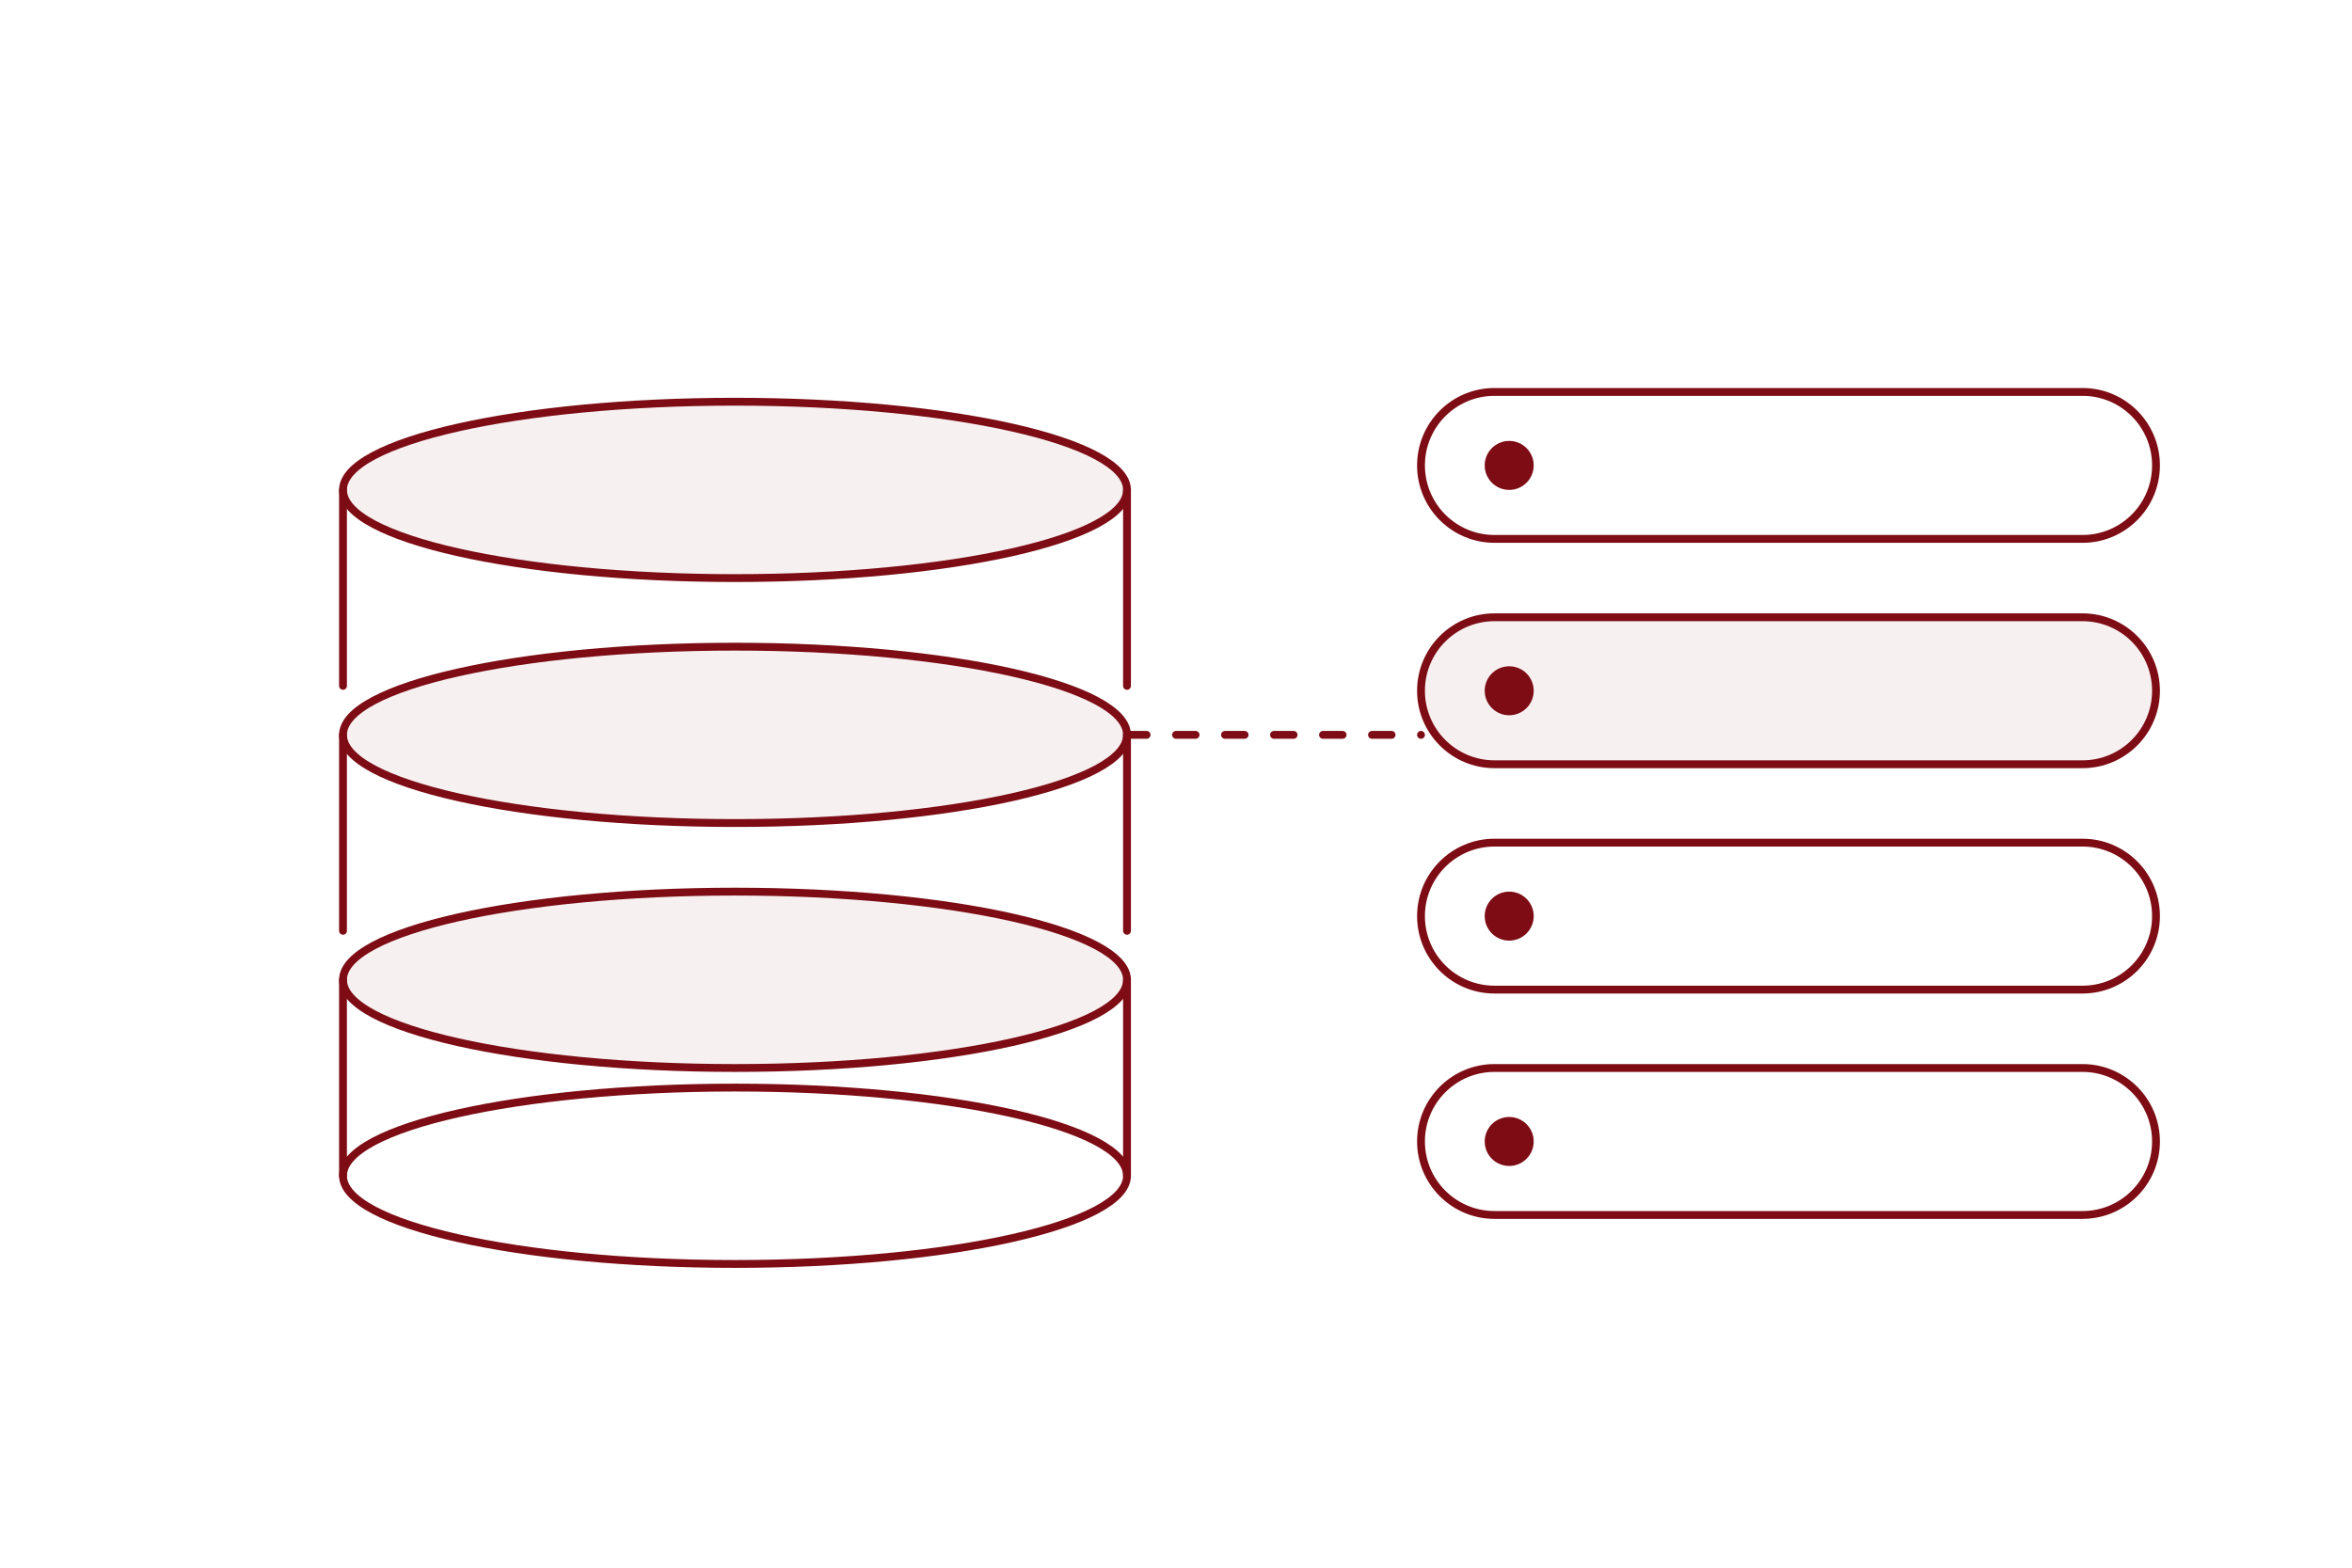
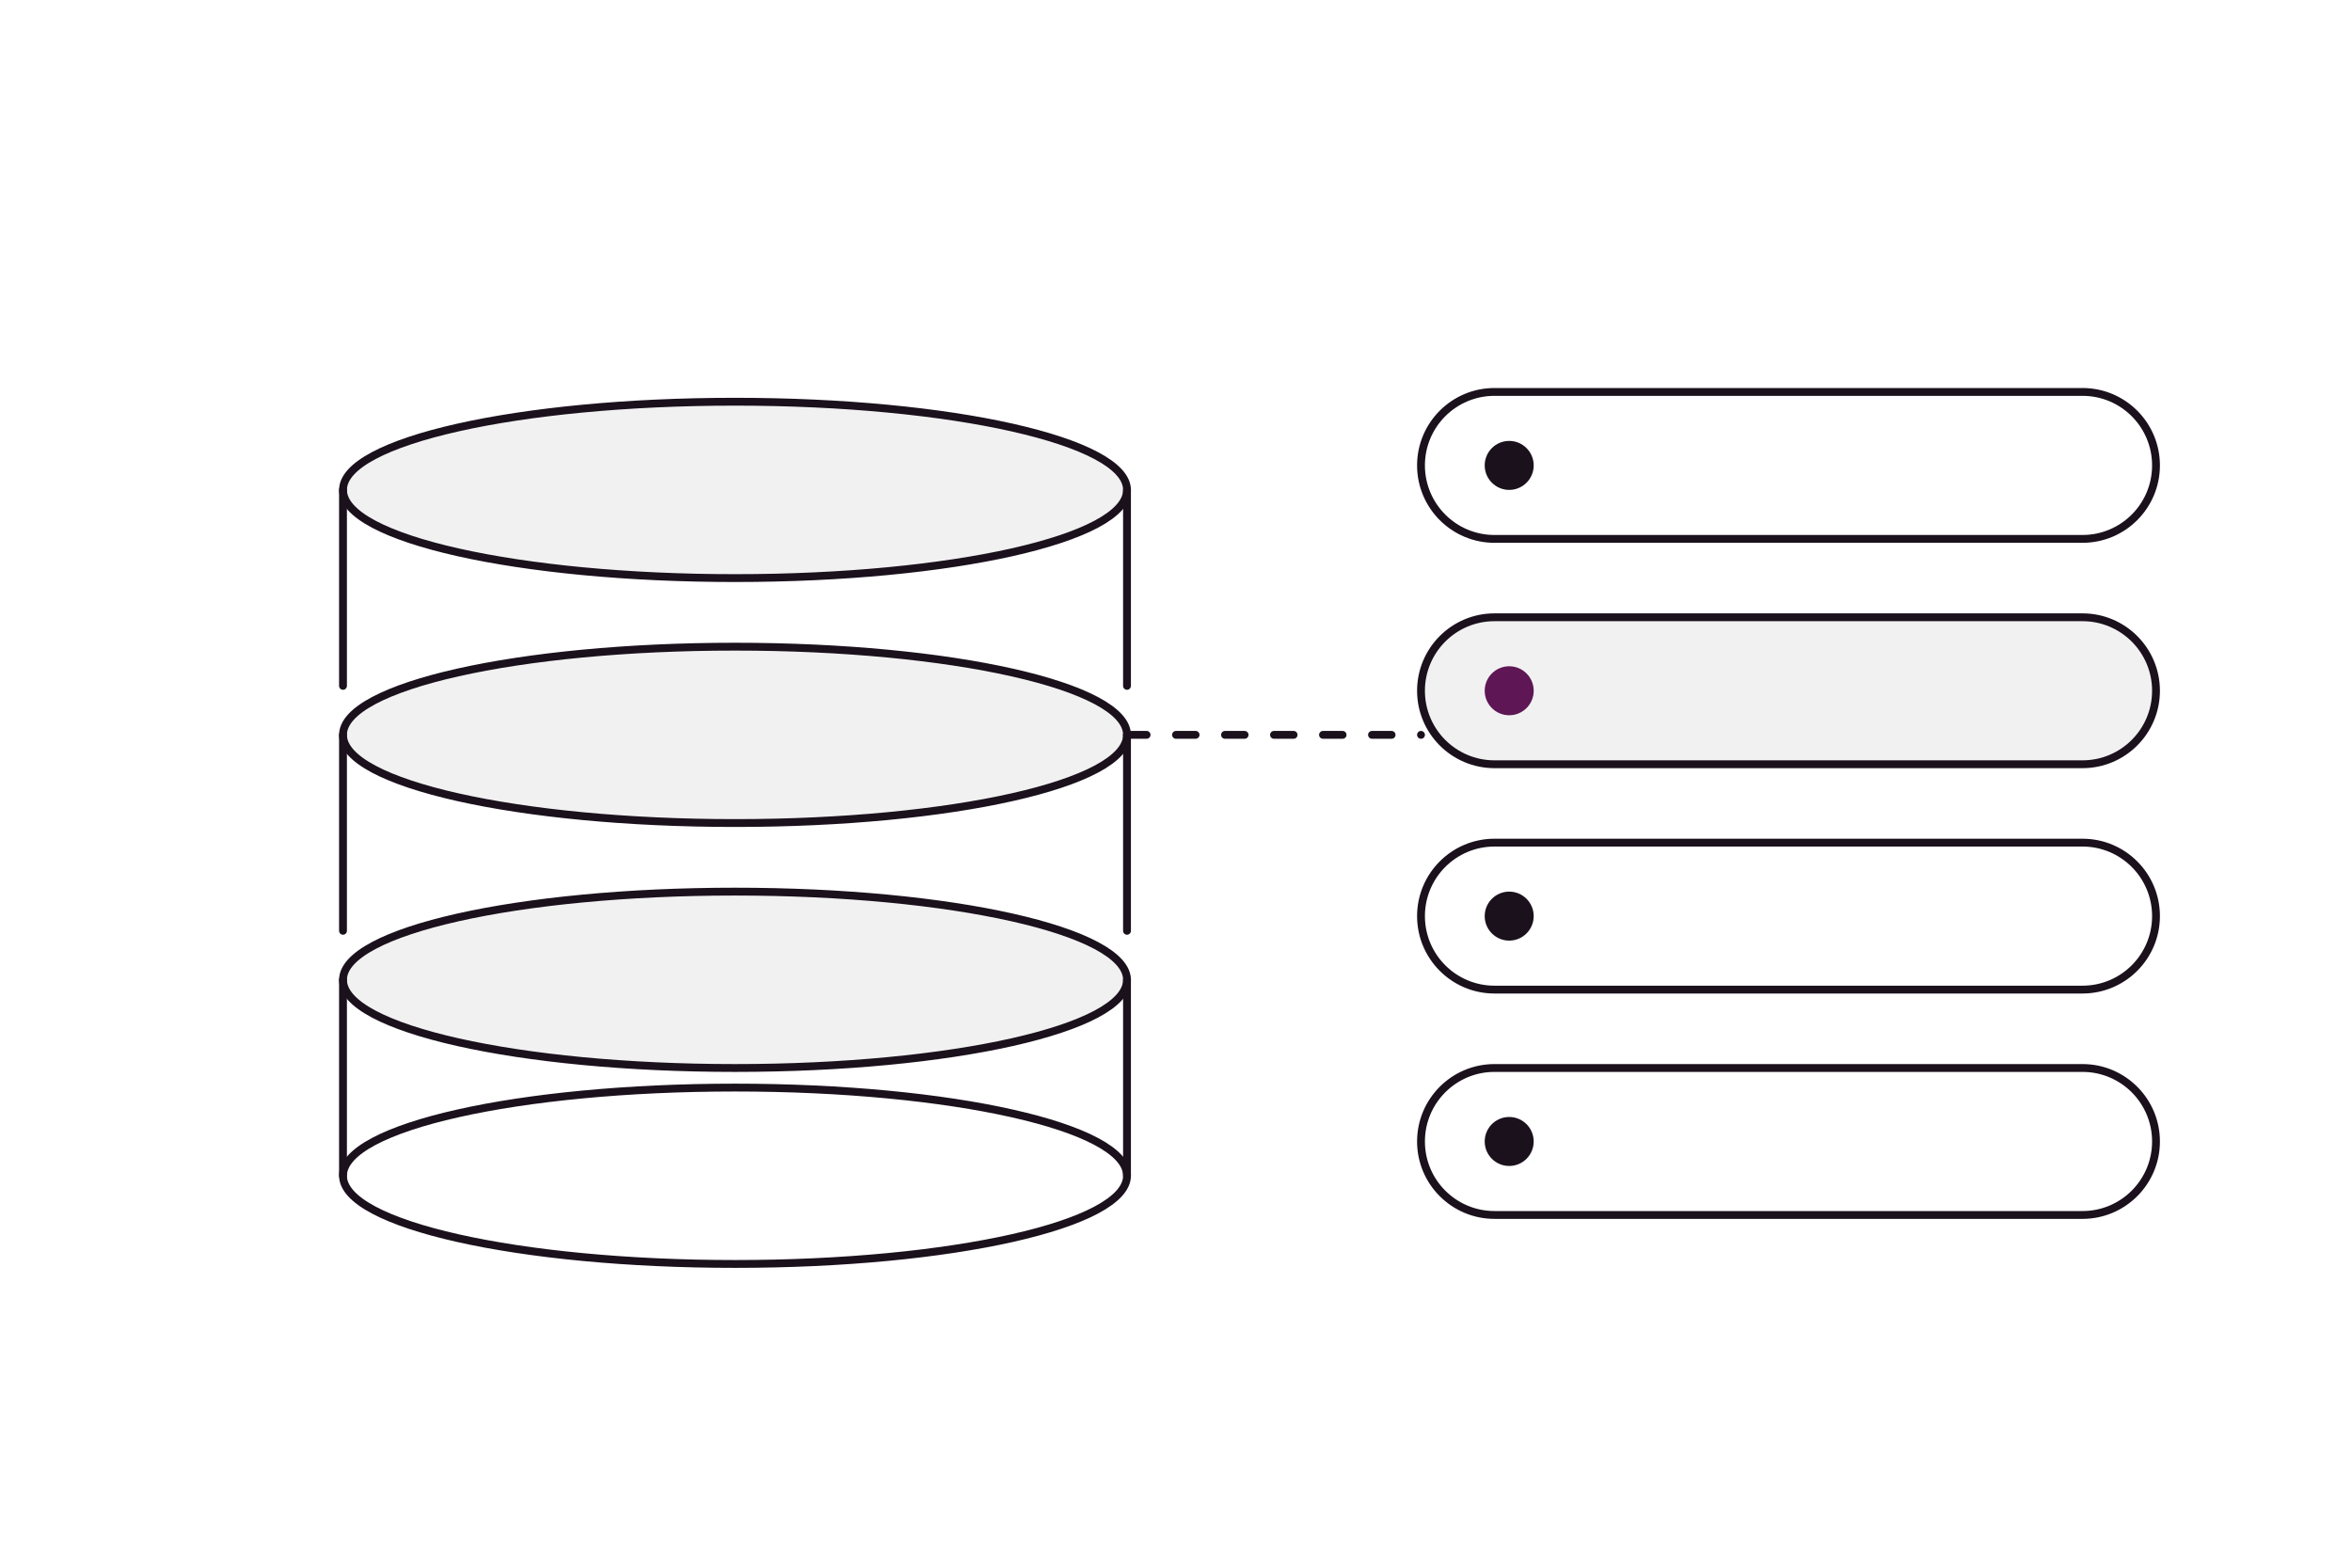
<svg xmlns="http://www.w3.org/2000/svg" viewBox="0 0 480 320" fill="none" stroke-width="1.6" stroke-linecap="round" stroke-linejoin="round">
-   <ellipse cx="150" cy="100" rx="80" ry="18" stroke="#7d0c14" fill="rgba(125,12,20,.06)" />
-   <path d="M70 100v40M230 100v40" stroke="#7d0c14" />
-   <ellipse cx="150" cy="150" rx="80" ry="18" stroke="#7d0c14" fill="rgba(125,12,20,.06)" />
-   <path d="M70 150v40M230 150v40" stroke="#7d0c14" />
-   <ellipse cx="150" cy="200" rx="80" ry="18" stroke="#7d0c14" fill="rgba(125,12,20,.06)" />
-   <path d="M70 200v40M230 200v40" stroke="#7d0c14" />
-   <ellipse cx="150" cy="240" rx="80" ry="18" stroke="#7d0c14" />
-   <rect x="290" y="80" width="150" height="30" rx="15" stroke="#7d0c14" fill="none" />
-   <circle cx="308" cy="95" r="5" fill="#7d0c14" />
-   <rect x="290" y="126" width="150" height="30" rx="15" stroke="#7d0c14" fill="rgba(125,12,20,.06)" />
-   <circle cx="308" cy="141" r="5" fill="#7d0c14" />
-   <rect x="290" y="172" width="150" height="30" rx="15" stroke="#7d0c14" fill="none" />
-   <circle cx="308" cy="187" r="5" fill="#7d0c14" />
-   <rect x="290" y="218" width="150" height="30" rx="15" stroke="#7d0c14" fill="none" />
-   <circle cx="308" cy="233" r="5" fill="#7d0c14" />
-   <path d="M230 150h60" stroke="#7d0c14" stroke-dasharray="4 6" />
+   <ellipse cx="150" cy="100" rx="80" ry="18" stroke="#1b111d" fill="rgba(27,17,29,.06)" />
+   <path d="M70 100v40M230 100v40" stroke="#1b111d" />
+   <ellipse cx="150" cy="150" rx="80" ry="18" stroke="#1b111d" fill="rgba(27,17,29,.06)" />
+   <path d="M70 150v40M230 150v40" stroke="#1b111d" />
+   <ellipse cx="150" cy="200" rx="80" ry="18" stroke="#1b111d" fill="rgba(27,17,29,.06)" />
+   <path d="M70 200v40M230 200v40" stroke="#1b111d" />
+   <ellipse cx="150" cy="240" rx="80" ry="18" stroke="#1b111d" />
+   <rect x="290" y="80" width="150" height="30" rx="15" stroke="#1b111d" fill="none" />
+   <circle cx="308" cy="95" r="5" fill="#1b111d" />
+   <rect x="290" y="126" width="150" height="30" rx="15" stroke="#1b111d" fill="rgba(27,17,29,.06)" />
+   <circle cx="308" cy="141" r="5" fill="#5e1654" />
+   <rect x="290" y="172" width="150" height="30" rx="15" stroke="#1b111d" fill="none" />
+   <circle cx="308" cy="187" r="5" fill="#1b111d" />
+   <rect x="290" y="218" width="150" height="30" rx="15" stroke="#1b111d" fill="none" />
+   <circle cx="308" cy="233" r="5" fill="#1b111d" />
+   <path d="M230 150h60" stroke="#1b111d" stroke-dasharray="4 6" />
</svg>
